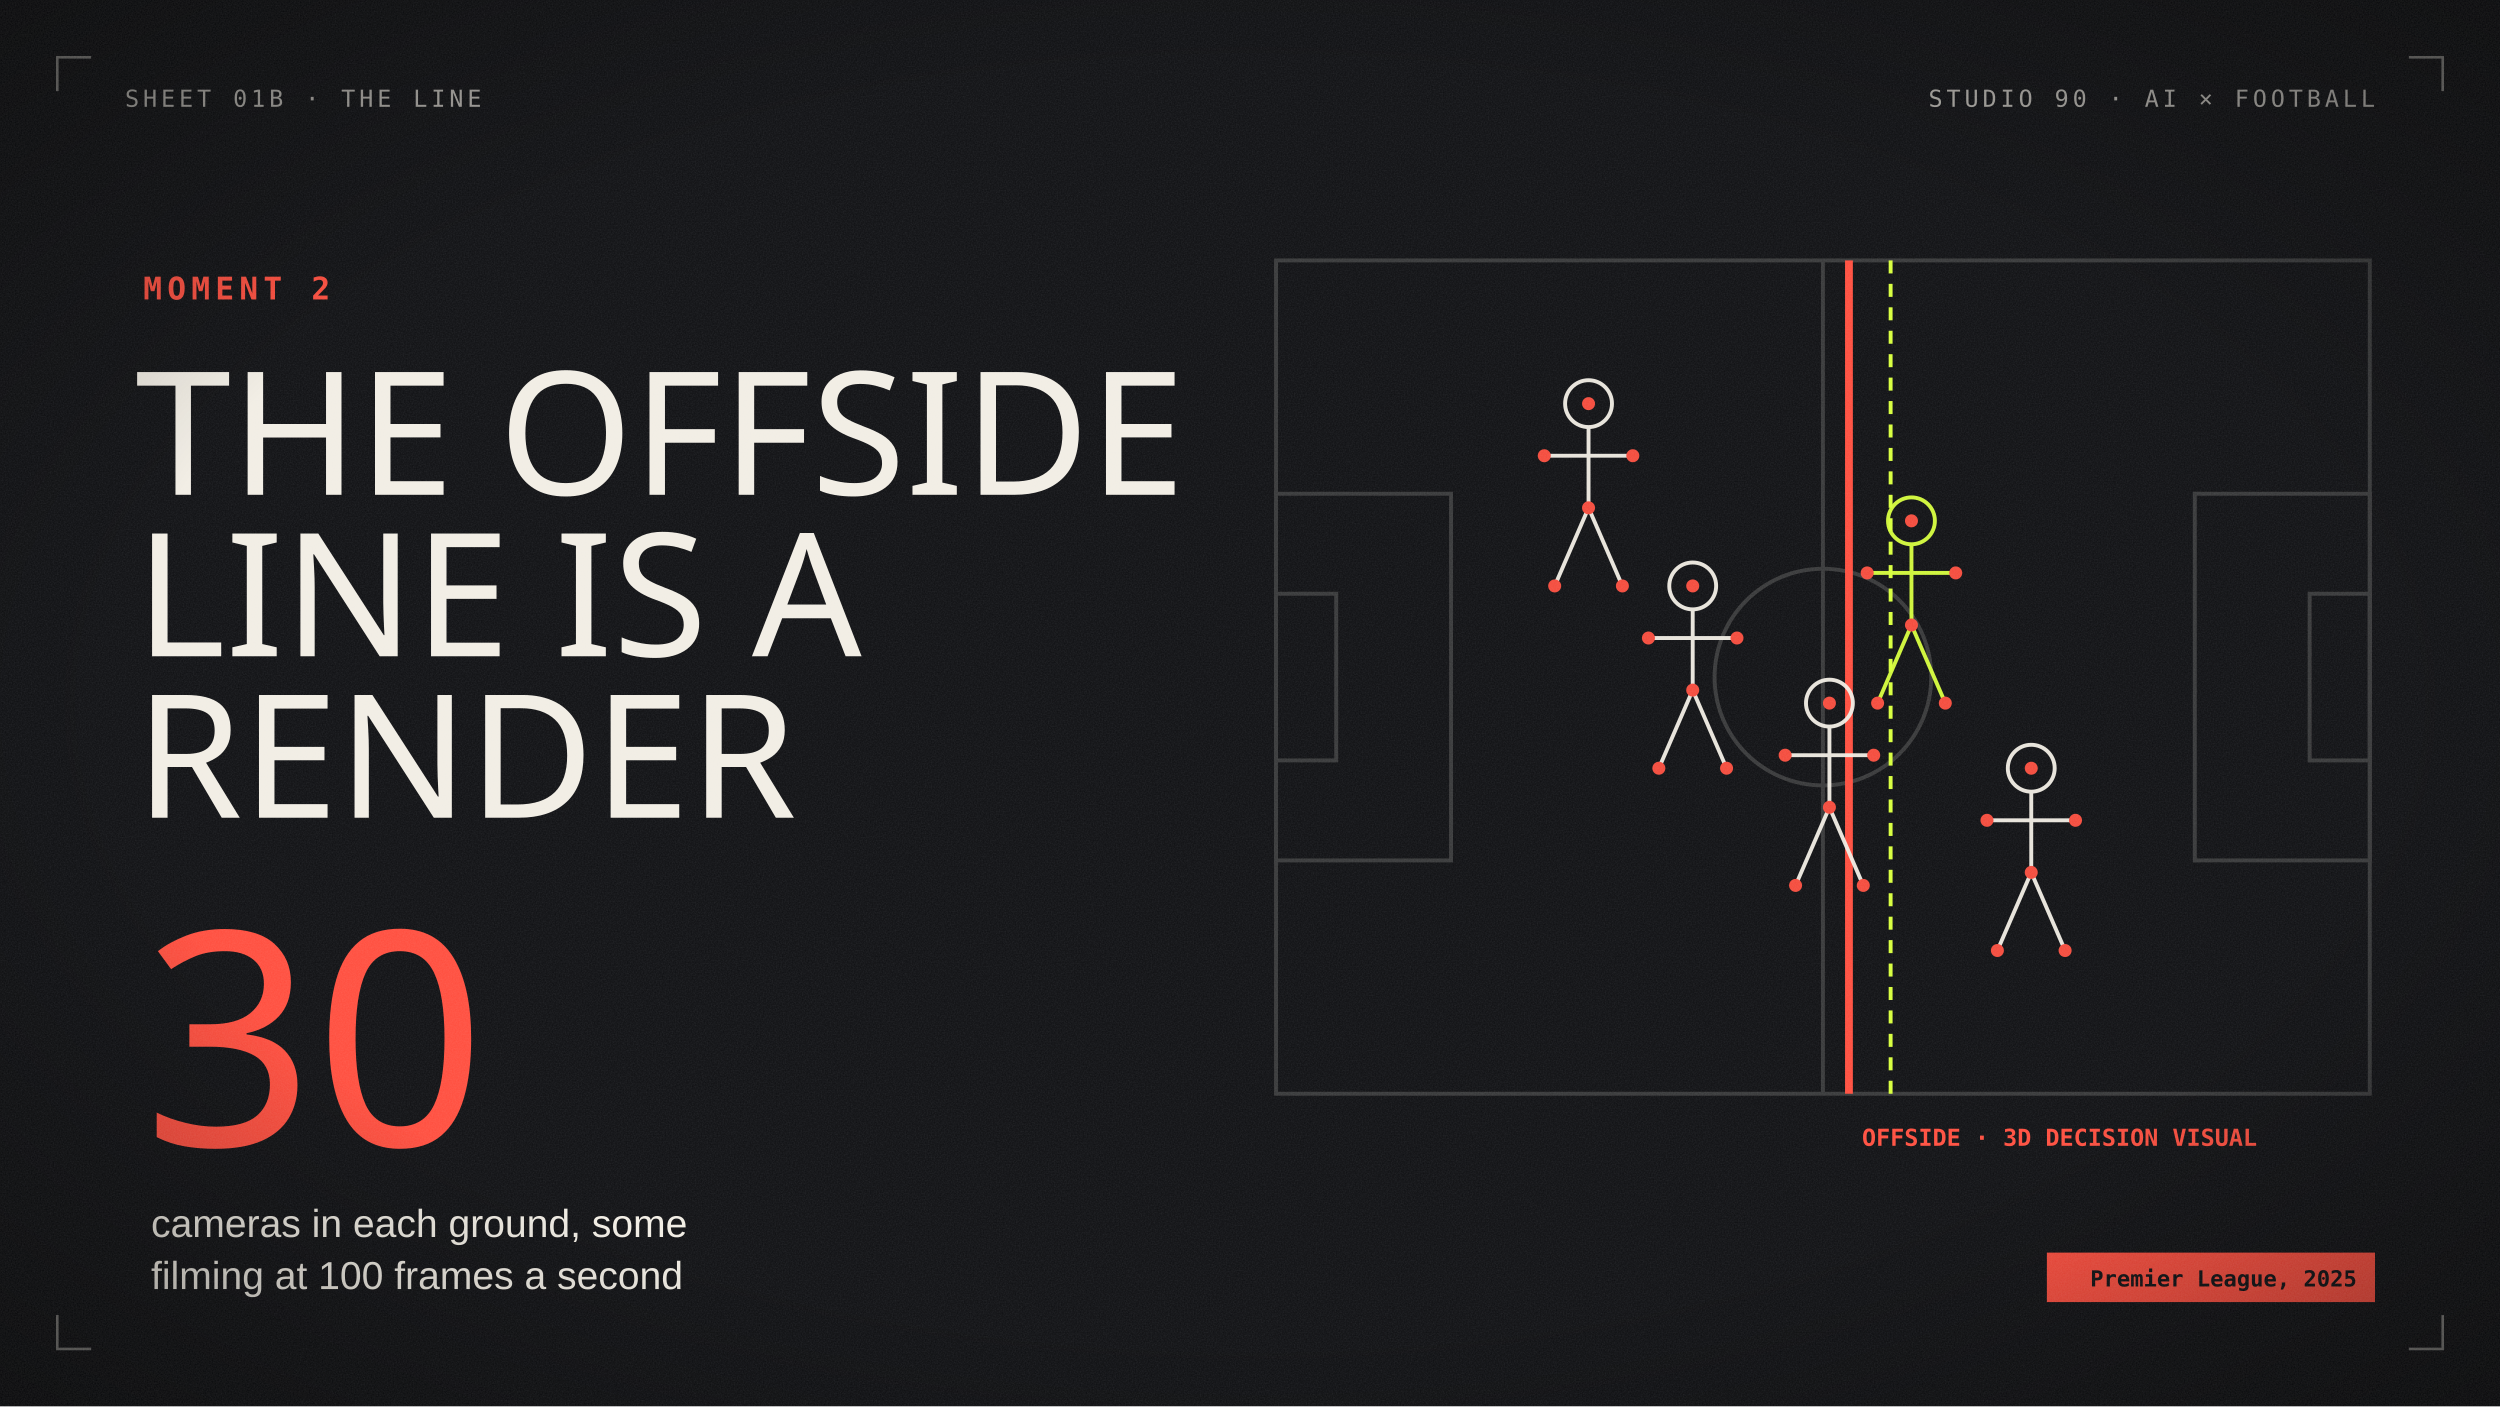
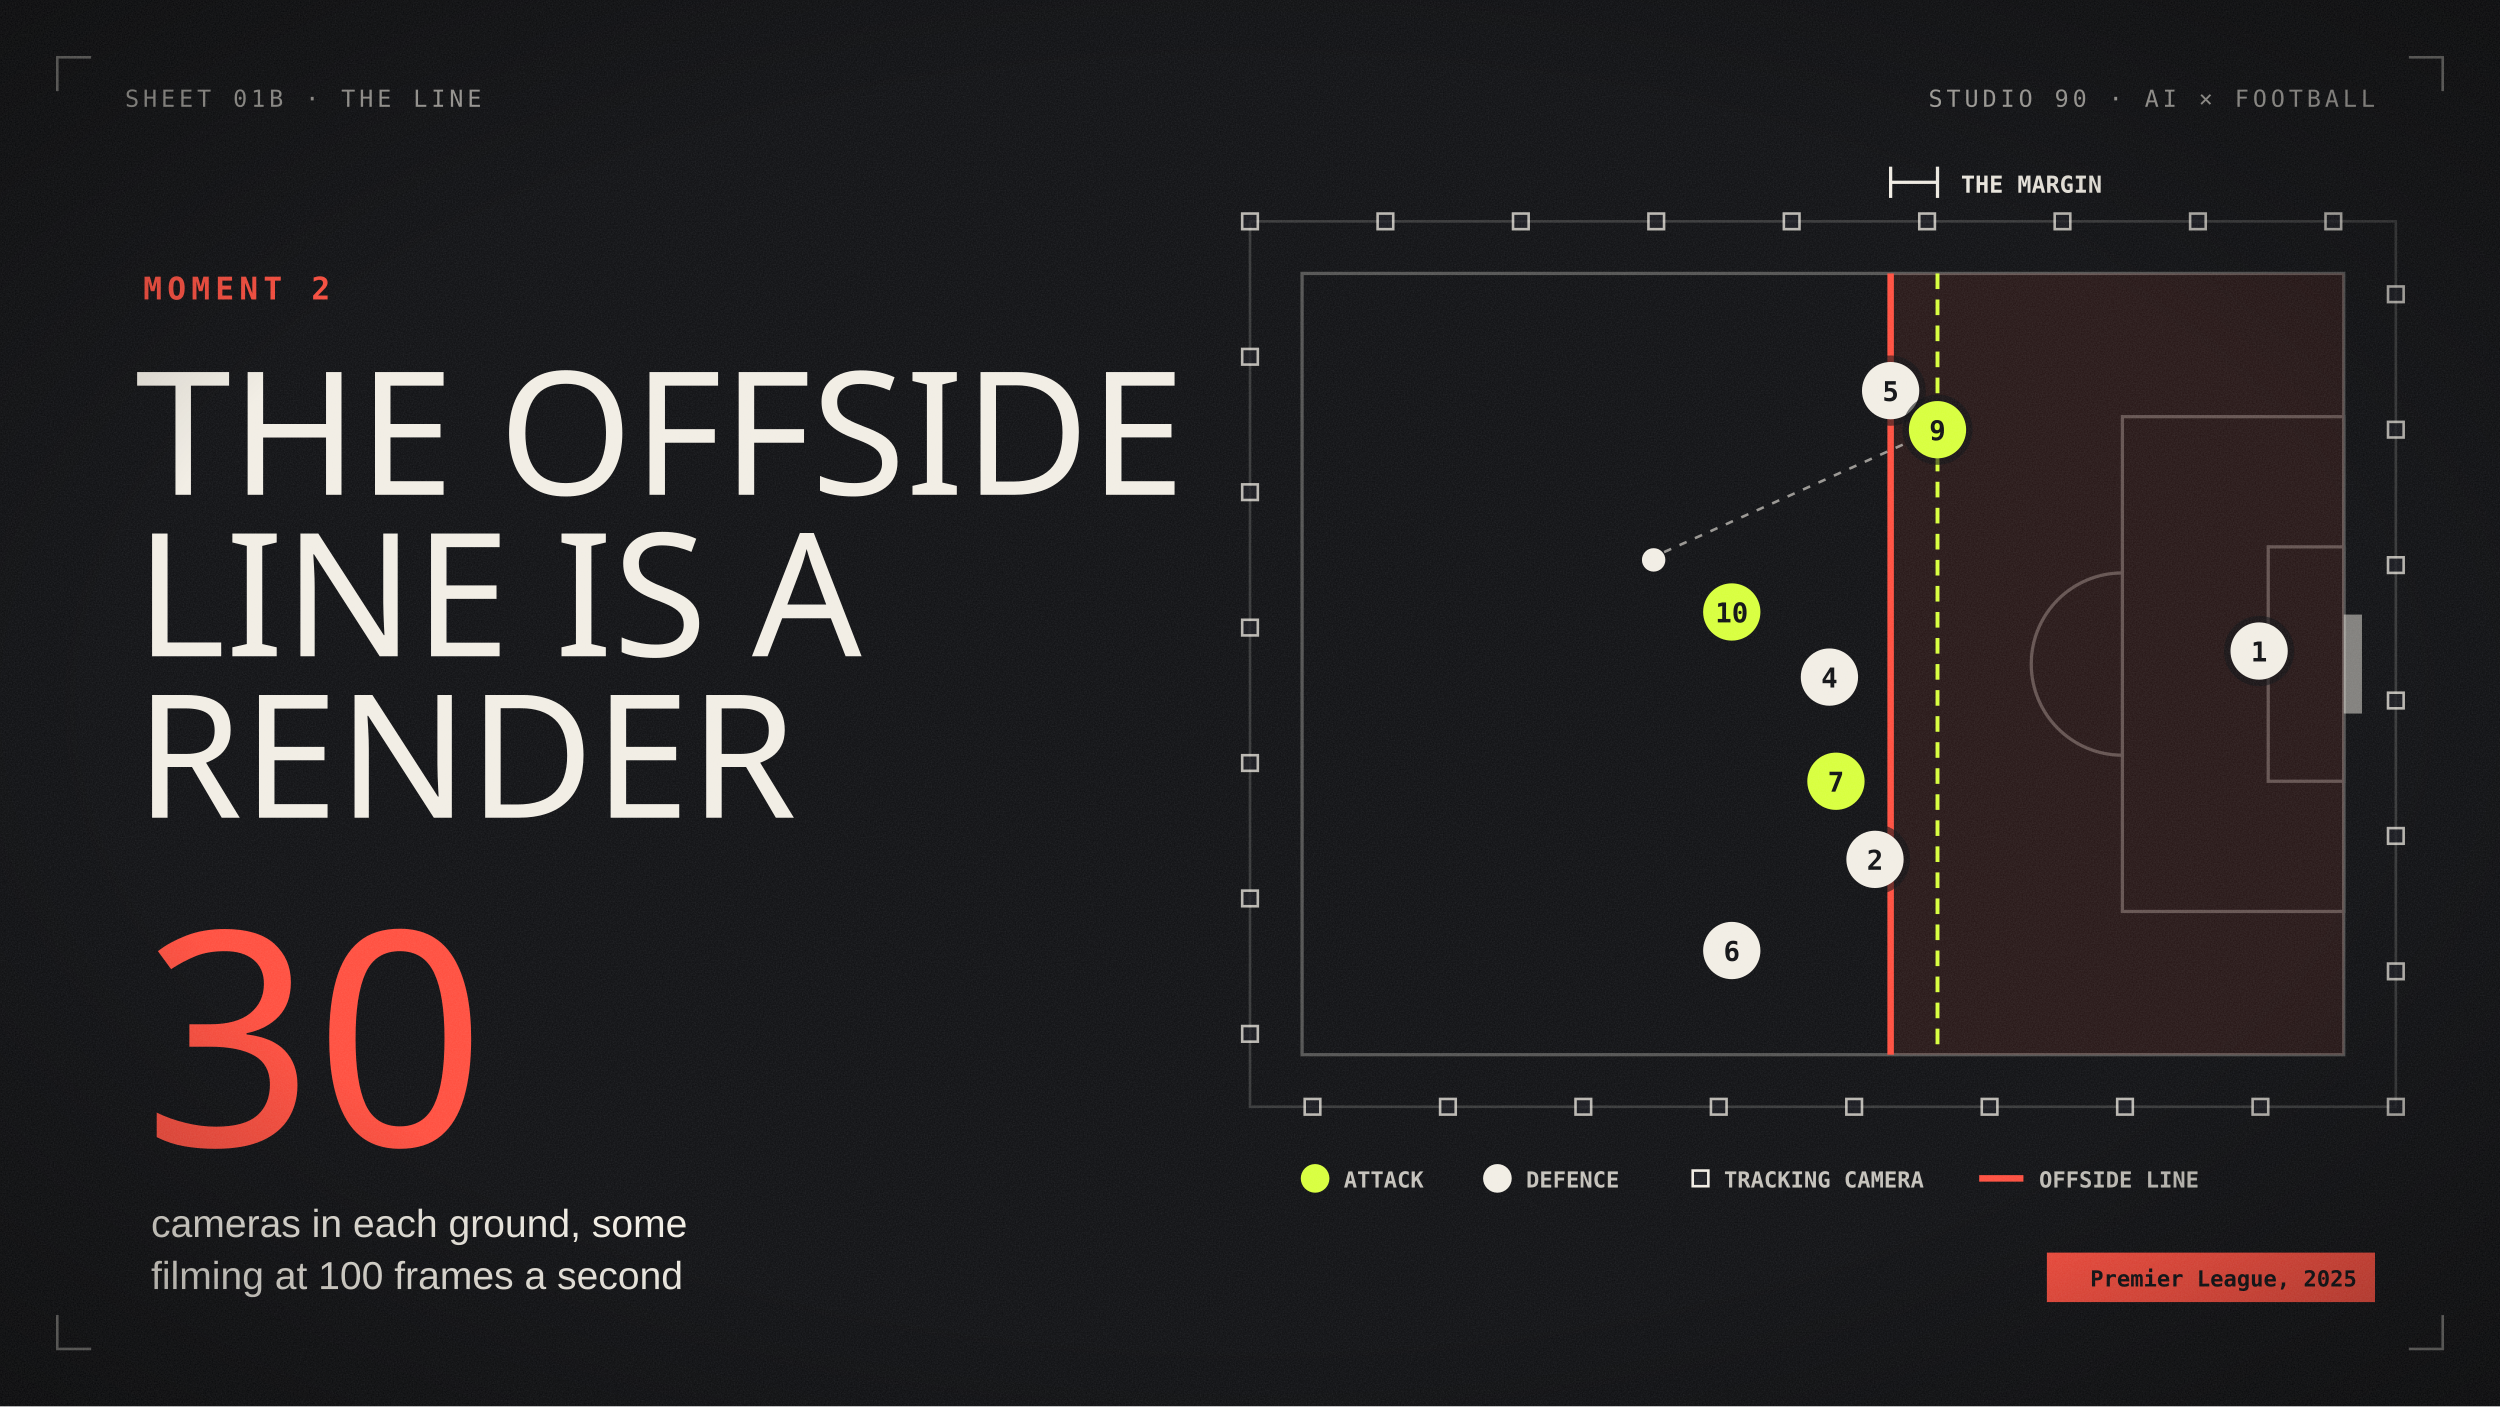
<svg xmlns="http://www.w3.org/2000/svg" viewBox="0 0 1920 1080" width="1920" height="1080">
  <defs>
    <filter id="grain" x="0" y="0" width="100%" height="100%">
      <feTurbulence type="fractalNoise" baseFrequency="0.9" numOctaves="2" stitchTiles="stitch" />
      <feColorMatrix values="0 0 0 0 1  0 0 0 0 1  0 0 0 0 1  0 0 0 0.09 0" />
    </filter>
    <pattern id="dotAcid" width="14" height="14" patternUnits="userSpaceOnUse" patternTransform="rotate(18)">
      <circle cx="7" cy="7" r="3.2" fill="#d7ff3a" />
    </pattern>
    <pattern id="dotCoral" width="14" height="14" patternUnits="userSpaceOnUse" patternTransform="rotate(18)">
      <circle cx="7" cy="7" r="3.2" fill="#ff4d3d" />
    </pattern>
    <pattern id="dotCobalt" width="14" height="14" patternUnits="userSpaceOnUse" patternTransform="rotate(18)">
      <circle cx="7" cy="7" r="3.2" fill="#3a5bff" />
    </pattern>
    <pattern id="dotPaper" width="12" height="12" patternUnits="userSpaceOnUse" patternTransform="rotate(18)">
      <circle cx="6" cy="6" r="1.6" fill="#f1ede4" />
    </pattern>
    <pattern id="dotInk" width="13" height="13" patternUnits="userSpaceOnUse" patternTransform="rotate(18)">
      <circle cx="6.5" cy="6.5" r="3" fill="#0e0f12" />
    </pattern>
    <radialGradient id="vig" cx="50%" cy="50%" r="75%">
      <stop offset="60%" stop-color="#000" stop-opacity="0" />
      <stop offset="100%" stop-color="#000" stop-opacity="0.55" />
    </radialGradient>
  </defs>
  <rect width="1920" height="1080" fill="#0e0f12" />
-   <g stroke="#f1ede4" stroke-width="3" fill="none" opacity="0.18">
-     <rect x="980" y="200" width="840" height="640" />
-     <path d="M1400 200V840" />
-     <circle cx="1400" cy="520" r="83.2" />
-     <rect x="980" y="379.2" width="134.4" height="281.6" />
-     <rect x="1685.6" y="379.2" width="134.4" height="281.6" />
-     <rect x="980" y="456" width="46.2" height="128" />
-     <rect x="1773.8" y="456" width="46.2" height="128" />
+   <rect x="960" y="170" width="880" height="680" fill="none" stroke="#f1ede4" stroke-width="2" opacity="0.18" />
+   <rect x="954" y="164" width="12" height="12" fill="#191b21" stroke="#f1ede4" stroke-width="2" opacity="0.75" />
+   <rect x="1058" y="164" width="12" height="12" fill="#191b21" stroke="#f1ede4" stroke-width="2" opacity="0.75" />
+   <rect x="1162" y="164" width="12" height="12" fill="#191b21" stroke="#f1ede4" stroke-width="2" opacity="0.75" />
+   <rect x="1266" y="164" width="12" height="12" fill="#191b21" stroke="#f1ede4" stroke-width="2" opacity="0.75" />
+   <rect x="1370" y="164" width="12" height="12" fill="#191b21" stroke="#f1ede4" stroke-width="2" opacity="0.75" />
+   <rect x="1474" y="164" width="12" height="12" fill="#191b21" stroke="#f1ede4" stroke-width="2" opacity="0.75" />
+   <rect x="1578" y="164" width="12" height="12" fill="#191b21" stroke="#f1ede4" stroke-width="2" opacity="0.75" />
+   <rect x="1682" y="164" width="12" height="12" fill="#191b21" stroke="#f1ede4" stroke-width="2" opacity="0.75" />
+   <rect x="1786" y="164" width="12" height="12" fill="#191b21" stroke="#f1ede4" stroke-width="2" opacity="0.75" />
+   <rect x="1834" y="220" width="12" height="12" fill="#191b21" stroke="#f1ede4" stroke-width="2" opacity="0.75" />
+   <rect x="1834" y="324" width="12" height="12" fill="#191b21" stroke="#f1ede4" stroke-width="2" opacity="0.75" />
+   <rect x="1834" y="428" width="12" height="12" fill="#191b21" stroke="#f1ede4" stroke-width="2" opacity="0.75" />
+   <rect x="1834" y="532" width="12" height="12" fill="#191b21" stroke="#f1ede4" stroke-width="2" opacity="0.75" />
+   <rect x="1834" y="636" width="12" height="12" fill="#191b21" stroke="#f1ede4" stroke-width="2" opacity="0.75" />
+   <rect x="1834" y="740" width="12" height="12" fill="#191b21" stroke="#f1ede4" stroke-width="2" opacity="0.75" />
+   <rect x="1834" y="844" width="12" height="12" fill="#191b21" stroke="#f1ede4" stroke-width="2" opacity="0.75" />
+   <rect x="1730" y="844" width="12" height="12" fill="#191b21" stroke="#f1ede4" stroke-width="2" opacity="0.75" />
+   <rect x="1626" y="844" width="12" height="12" fill="#191b21" stroke="#f1ede4" stroke-width="2" opacity="0.75" />
+   <rect x="1522" y="844" width="12" height="12" fill="#191b21" stroke="#f1ede4" stroke-width="2" opacity="0.75" />
+   <rect x="1418" y="844" width="12" height="12" fill="#191b21" stroke="#f1ede4" stroke-width="2" opacity="0.75" />
+   <rect x="1314" y="844" width="12" height="12" fill="#191b21" stroke="#f1ede4" stroke-width="2" opacity="0.75" />
+   <rect x="1210" y="844" width="12" height="12" fill="#191b21" stroke="#f1ede4" stroke-width="2" opacity="0.75" />
+   <rect x="1106" y="844" width="12" height="12" fill="#191b21" stroke="#f1ede4" stroke-width="2" opacity="0.75" />
+   <rect x="1002" y="844" width="12" height="12" fill="#191b21" stroke="#f1ede4" stroke-width="2" opacity="0.75" />
+   <rect x="954" y="788" width="12" height="12" fill="#191b21" stroke="#f1ede4" stroke-width="2" opacity="0.75" />
+   <rect x="954" y="684" width="12" height="12" fill="#191b21" stroke="#f1ede4" stroke-width="2" opacity="0.75" />
+   <rect x="954" y="580" width="12" height="12" fill="#191b21" stroke="#f1ede4" stroke-width="2" opacity="0.75" />
+   <rect x="954" y="476" width="12" height="12" fill="#191b21" stroke="#f1ede4" stroke-width="2" opacity="0.75" />
+   <rect x="954" y="372" width="12" height="12" fill="#191b21" stroke="#f1ede4" stroke-width="2" opacity="0.75" />
+   <rect x="954" y="268" width="12" height="12" fill="#191b21" stroke="#f1ede4" stroke-width="2" opacity="0.75" />
+   <g stroke="#f1ede4" stroke-width="2.5" fill="none" opacity="0.3">
+     <rect x="1000" y="210" width="800" height="600" />
+     <rect x="1630" y="320" width="170" height="380" />
+     <rect x="1742" y="420" width="58" height="180" />
+     <path d="M1630 440A70 70 0 0 0 1630 580" />
  </g>
-   <path d="M1420 200V840" stroke="#ff4d3d" stroke-width="6" />
-   <path d="M1452 200V840" stroke="#d7ff3a" stroke-width="3" stroke-dasharray="10 8" />
-   <g opacity="0.95">
-     <circle cx="1300" cy="450" r="18" fill="none" stroke="#f1ede4" stroke-width="3" />
-     <path d="M1300 468V530M1266 490H1334M1300 530L1274 590M1300 530L1326 590" stroke="#f1ede4" stroke-width="3" fill="none" />
-     <circle cx="1300" cy="450" r="5" fill="#ff4d3d" />
-     <circle cx="1266" cy="490" r="5" fill="#ff4d3d" />
-     <circle cx="1334" cy="490" r="5" fill="#ff4d3d" />
-     <circle cx="1300" cy="530" r="5" fill="#ff4d3d" />
-     <circle cx="1274" cy="590" r="5" fill="#ff4d3d" />
-     <circle cx="1326" cy="590" r="5" fill="#ff4d3d" />
-   </g>
-   <g opacity="0.95">
-     <circle cx="1405" cy="540" r="18" fill="none" stroke="#f1ede4" stroke-width="3" />
-     <path d="M1405 558V620M1371 580H1439M1405 620L1379 680M1405 620L1431 680" stroke="#f1ede4" stroke-width="3" fill="none" />
-     <circle cx="1405" cy="540" r="5" fill="#ff4d3d" />
-     <circle cx="1371" cy="580" r="5" fill="#ff4d3d" />
-     <circle cx="1439" cy="580" r="5" fill="#ff4d3d" />
-     <circle cx="1405" cy="620" r="5" fill="#ff4d3d" />
-     <circle cx="1379" cy="680" r="5" fill="#ff4d3d" />
-     <circle cx="1431" cy="680" r="5" fill="#ff4d3d" />
-   </g>
-   <g opacity="0.95">
-     <circle cx="1468" cy="400" r="18" fill="none" stroke="#d7ff3a" stroke-width="3" />
-     <path d="M1468 418V480M1434 440H1502M1468 480L1442 540M1468 480L1494 540" stroke="#d7ff3a" stroke-width="3" fill="none" />
-     <circle cx="1468" cy="400" r="5" fill="#ff4d3d" />
-     <circle cx="1434" cy="440" r="5" fill="#ff4d3d" />
-     <circle cx="1502" cy="440" r="5" fill="#ff4d3d" />
-     <circle cx="1468" cy="480" r="5" fill="#ff4d3d" />
-     <circle cx="1442" cy="540" r="5" fill="#ff4d3d" />
-     <circle cx="1494" cy="540" r="5" fill="#ff4d3d" />
-   </g>
-   <g opacity="0.95">
-     <circle cx="1560" cy="590" r="18" fill="none" stroke="#f1ede4" stroke-width="3" />
-     <path d="M1560 608V670M1526 630H1594M1560 670L1534 730M1560 670L1586 730" stroke="#f1ede4" stroke-width="3" fill="none" />
-     <circle cx="1560" cy="590" r="5" fill="#ff4d3d" />
-     <circle cx="1526" cy="630" r="5" fill="#ff4d3d" />
-     <circle cx="1594" cy="630" r="5" fill="#ff4d3d" />
-     <circle cx="1560" cy="670" r="5" fill="#ff4d3d" />
-     <circle cx="1534" cy="730" r="5" fill="#ff4d3d" />
-     <circle cx="1586" cy="730" r="5" fill="#ff4d3d" />
-   </g>
-   <g opacity="0.95">
-     <circle cx="1220" cy="310" r="18" fill="none" stroke="#f1ede4" stroke-width="3" />
-     <path d="M1220 328V390M1186 350H1254M1220 390L1194 450M1220 390L1246 450" stroke="#f1ede4" stroke-width="3" fill="none" />
-     <circle cx="1220" cy="310" r="5" fill="#ff4d3d" />
-     <circle cx="1186" cy="350" r="5" fill="#ff4d3d" />
-     <circle cx="1254" cy="350" r="5" fill="#ff4d3d" />
-     <circle cx="1220" cy="390" r="5" fill="#ff4d3d" />
-     <circle cx="1194" cy="450" r="5" fill="#ff4d3d" />
-     <circle cx="1246" cy="450" r="5" fill="#ff4d3d" />
-   </g>
-   <text x="1430" y="880" font-family="'SF Mono', Menlo, Consolas, monospace" font-size="18" font-weight="600" fill="#ff4d3d">OFFSIDE · 3D DECISION VISUAL</text>
+   <rect x="1800" y="472" width="14" height="76" fill="#f1ede4" opacity="0.5" />
+   <rect x="1452" y="210" width="348" height="600" fill="#ff4d3d" opacity="0.10" />
+   <path d="M1452 210V810" stroke="#ff4d3d" stroke-width="5" />
+   <path d="M1488 210V810" stroke="#d7ff3a" stroke-width="3" stroke-dasharray="12 8" />
+   <circle cx="1270" cy="430" r="9" fill="#f1ede4" />
+   <path d="M1278 424L1478 334" stroke="#f1ede4" stroke-width="2" stroke-dasharray="6 7" opacity="0.6" />
+   <circle cx="1452" cy="300" r="27" fill="#0e0f12" opacity="0.6" />
+   <circle cx="1452" cy="300" r="22" fill="#f1ede4" />
+   <text x="1452" y="308" font-family="'SF Mono', Menlo, Consolas, monospace" font-size="21" font-weight="700" fill="#0e0f12" text-anchor="middle">5</text>
+   <circle cx="1405" cy="520" r="27" fill="#0e0f12" opacity="0.6" />
+   <circle cx="1405" cy="520" r="22" fill="#f1ede4" />
+   <text x="1405" y="528" font-family="'SF Mono', Menlo, Consolas, monospace" font-size="21" font-weight="700" fill="#0e0f12" text-anchor="middle">4</text>
+   <circle cx="1440" cy="660" r="27" fill="#0e0f12" opacity="0.6" />
+   <circle cx="1440" cy="660" r="22" fill="#f1ede4" />
+   <text x="1440" y="668" font-family="'SF Mono', Menlo, Consolas, monospace" font-size="21" font-weight="700" fill="#0e0f12" text-anchor="middle">2</text>
+   <circle cx="1330" cy="730" r="27" fill="#0e0f12" opacity="0.6" />
+   <circle cx="1330" cy="730" r="22" fill="#f1ede4" />
+   <text x="1330" y="738" font-family="'SF Mono', Menlo, Consolas, monospace" font-size="21" font-weight="700" fill="#0e0f12" text-anchor="middle">6</text>
+   <circle cx="1735" cy="500" r="27" fill="#0e0f12" opacity="0.6" />
+   <circle cx="1735" cy="500" r="22" fill="#f1ede4" />
+   <text x="1735" y="508" font-family="'SF Mono', Menlo, Consolas, monospace" font-size="21" font-weight="700" fill="#0e0f12" text-anchor="middle">1</text>
+   <circle cx="1488" cy="330" r="27" fill="#0e0f12" opacity="0.6" />
+   <circle cx="1488" cy="330" r="22" fill="#d7ff3a" />
+   <text x="1488" y="338" font-family="'SF Mono', Menlo, Consolas, monospace" font-size="21" font-weight="700" fill="#0e0f12" text-anchor="middle">9</text>
+   <circle cx="1330" cy="470" r="27" fill="#0e0f12" opacity="0.6" />
+   <circle cx="1330" cy="470" r="22" fill="#d7ff3a" />
+   <text x="1330" y="478" font-family="'SF Mono', Menlo, Consolas, monospace" font-size="21" font-weight="700" fill="#0e0f12" text-anchor="middle">10</text>
+   <circle cx="1410" cy="600" r="27" fill="#0e0f12" opacity="0.6" />
+   <circle cx="1410" cy="600" r="22" fill="#d7ff3a" />
+   <text x="1410" y="608" font-family="'SF Mono', Menlo, Consolas, monospace" font-size="21" font-weight="700" fill="#0e0f12" text-anchor="middle">7</text>
+   <path d="M1452 140H1488M1452 128V152M1488 128V152" stroke="#f1ede4" stroke-width="2.5" />
+   <text x="1506" y="148" font-family="'SF Mono', Menlo, Consolas, monospace" font-size="18" font-weight="700" fill="#f1ede4">THE MARGIN</text>
+   <circle cx="1010" cy="905" r="11" fill="#d7ff3a" />
+   <text x="1032" y="912" font-family="'SF Mono', Menlo, Consolas, monospace" font-size="17" font-weight="600" fill="#f1ede4" opacity="0.8">ATTACK</text>
+   <circle cx="1150" cy="905" r="11" fill="#f1ede4" />
+   <text x="1172" y="912" font-family="'SF Mono', Menlo, Consolas, monospace" font-size="17" font-weight="600" fill="#f1ede4" opacity="0.8">DEFENCE</text>
+   <rect x="1300" y="899" width="12" height="12" fill="#191b21" stroke="#f1ede4" stroke-width="2" />
+   <text x="1324" y="912" font-family="'SF Mono', Menlo, Consolas, monospace" font-size="17" font-weight="600" fill="#f1ede4" opacity="0.8">TRACKING CAMERA</text>
+   <path d="M1520 905h34" stroke="#ff4d3d" stroke-width="5" />
+   <text x="1566" y="912" font-family="'SF Mono', Menlo, Consolas, monospace" font-size="17" font-weight="600" fill="#f1ede4" opacity="0.8">OFFSIDE LINE</text>
  <text x="110" y="230" font-family="'SF Mono', Menlo, Consolas, monospace" font-size="24" font-weight="600" fill="#ff4d3d" letter-spacing="4">MOMENT 2</text>
  <text x="104" y="380" font-family="Impact, Haettenschweiler, 'Arial Narrow Bold', sans-serif" font-size="132" font-weight="400" fill="#f1ede4">THE OFFSIDE</text>
  <text x="104" y="504" font-family="Impact, Haettenschweiler, 'Arial Narrow Bold', sans-serif" font-size="132" font-weight="400" fill="#f1ede4">LINE IS A</text>
  <text x="104" y="628" font-family="Impact, Haettenschweiler, 'Arial Narrow Bold', sans-serif" font-size="132" font-weight="400" fill="#f1ede4">RENDER</text>
  <text x="110" y="880" font-family="Impact, Haettenschweiler, 'Arial Narrow Bold', sans-serif" font-size="230" font-weight="400" fill="#ff4d3d">30</text>
  <text x="116" y="950" font-family="'Avenir Next', 'Helvetica Neue', Arial, sans-serif" font-size="30" font-weight="500" fill="#f1ede4">cameras in each ground, some</text>
  <text x="116" y="990" font-family="'Avenir Next', 'Helvetica Neue', Arial, sans-serif" font-size="30" font-weight="500" fill="#f1ede4">filming at 100 frames a second</text>
  <path d="M44 70V44H70" stroke="#f1ede4" stroke-width="2" fill="none" opacity="0.5" />
  <path d="M1876 70V44H1850" stroke="#f1ede4" stroke-width="2" fill="none" opacity="0.5" />
  <path d="M44 1010V1036H70" stroke="#f1ede4" stroke-width="2" fill="none" opacity="0.5" />
  <path d="M1876 1010V1036H1850" stroke="#f1ede4" stroke-width="2" fill="none" opacity="0.5" />
  <text x="96" y="82" font-family="'SF Mono', Menlo, Consolas, monospace" font-size="18" font-weight="500" fill="#f1ede4" letter-spacing="3" opacity="0.7">SHEET 01B · THE LINE</text>
  <text x="1824" y="82" font-family="'SF Mono', Menlo, Consolas, monospace" font-size="18" font-weight="500" fill="#f1ede4" text-anchor="end" letter-spacing="3" opacity="0.7">STUDIO 90 · AI × FOOTBALL</text>
  <rect x="1572" y="962" width="252" height="38" fill="#ff4d3d" />
  <text x="1810" y="988" font-family="'SF Mono', Menlo, Consolas, monospace" font-size="17" font-weight="600" fill="#0e0f12" text-anchor="end">Premier League, 2025</text>
  <rect width="1920" height="1080" fill="url(#vig)" />
  <rect width="1920" height="1080" filter="url(#grain)" />
</svg>
